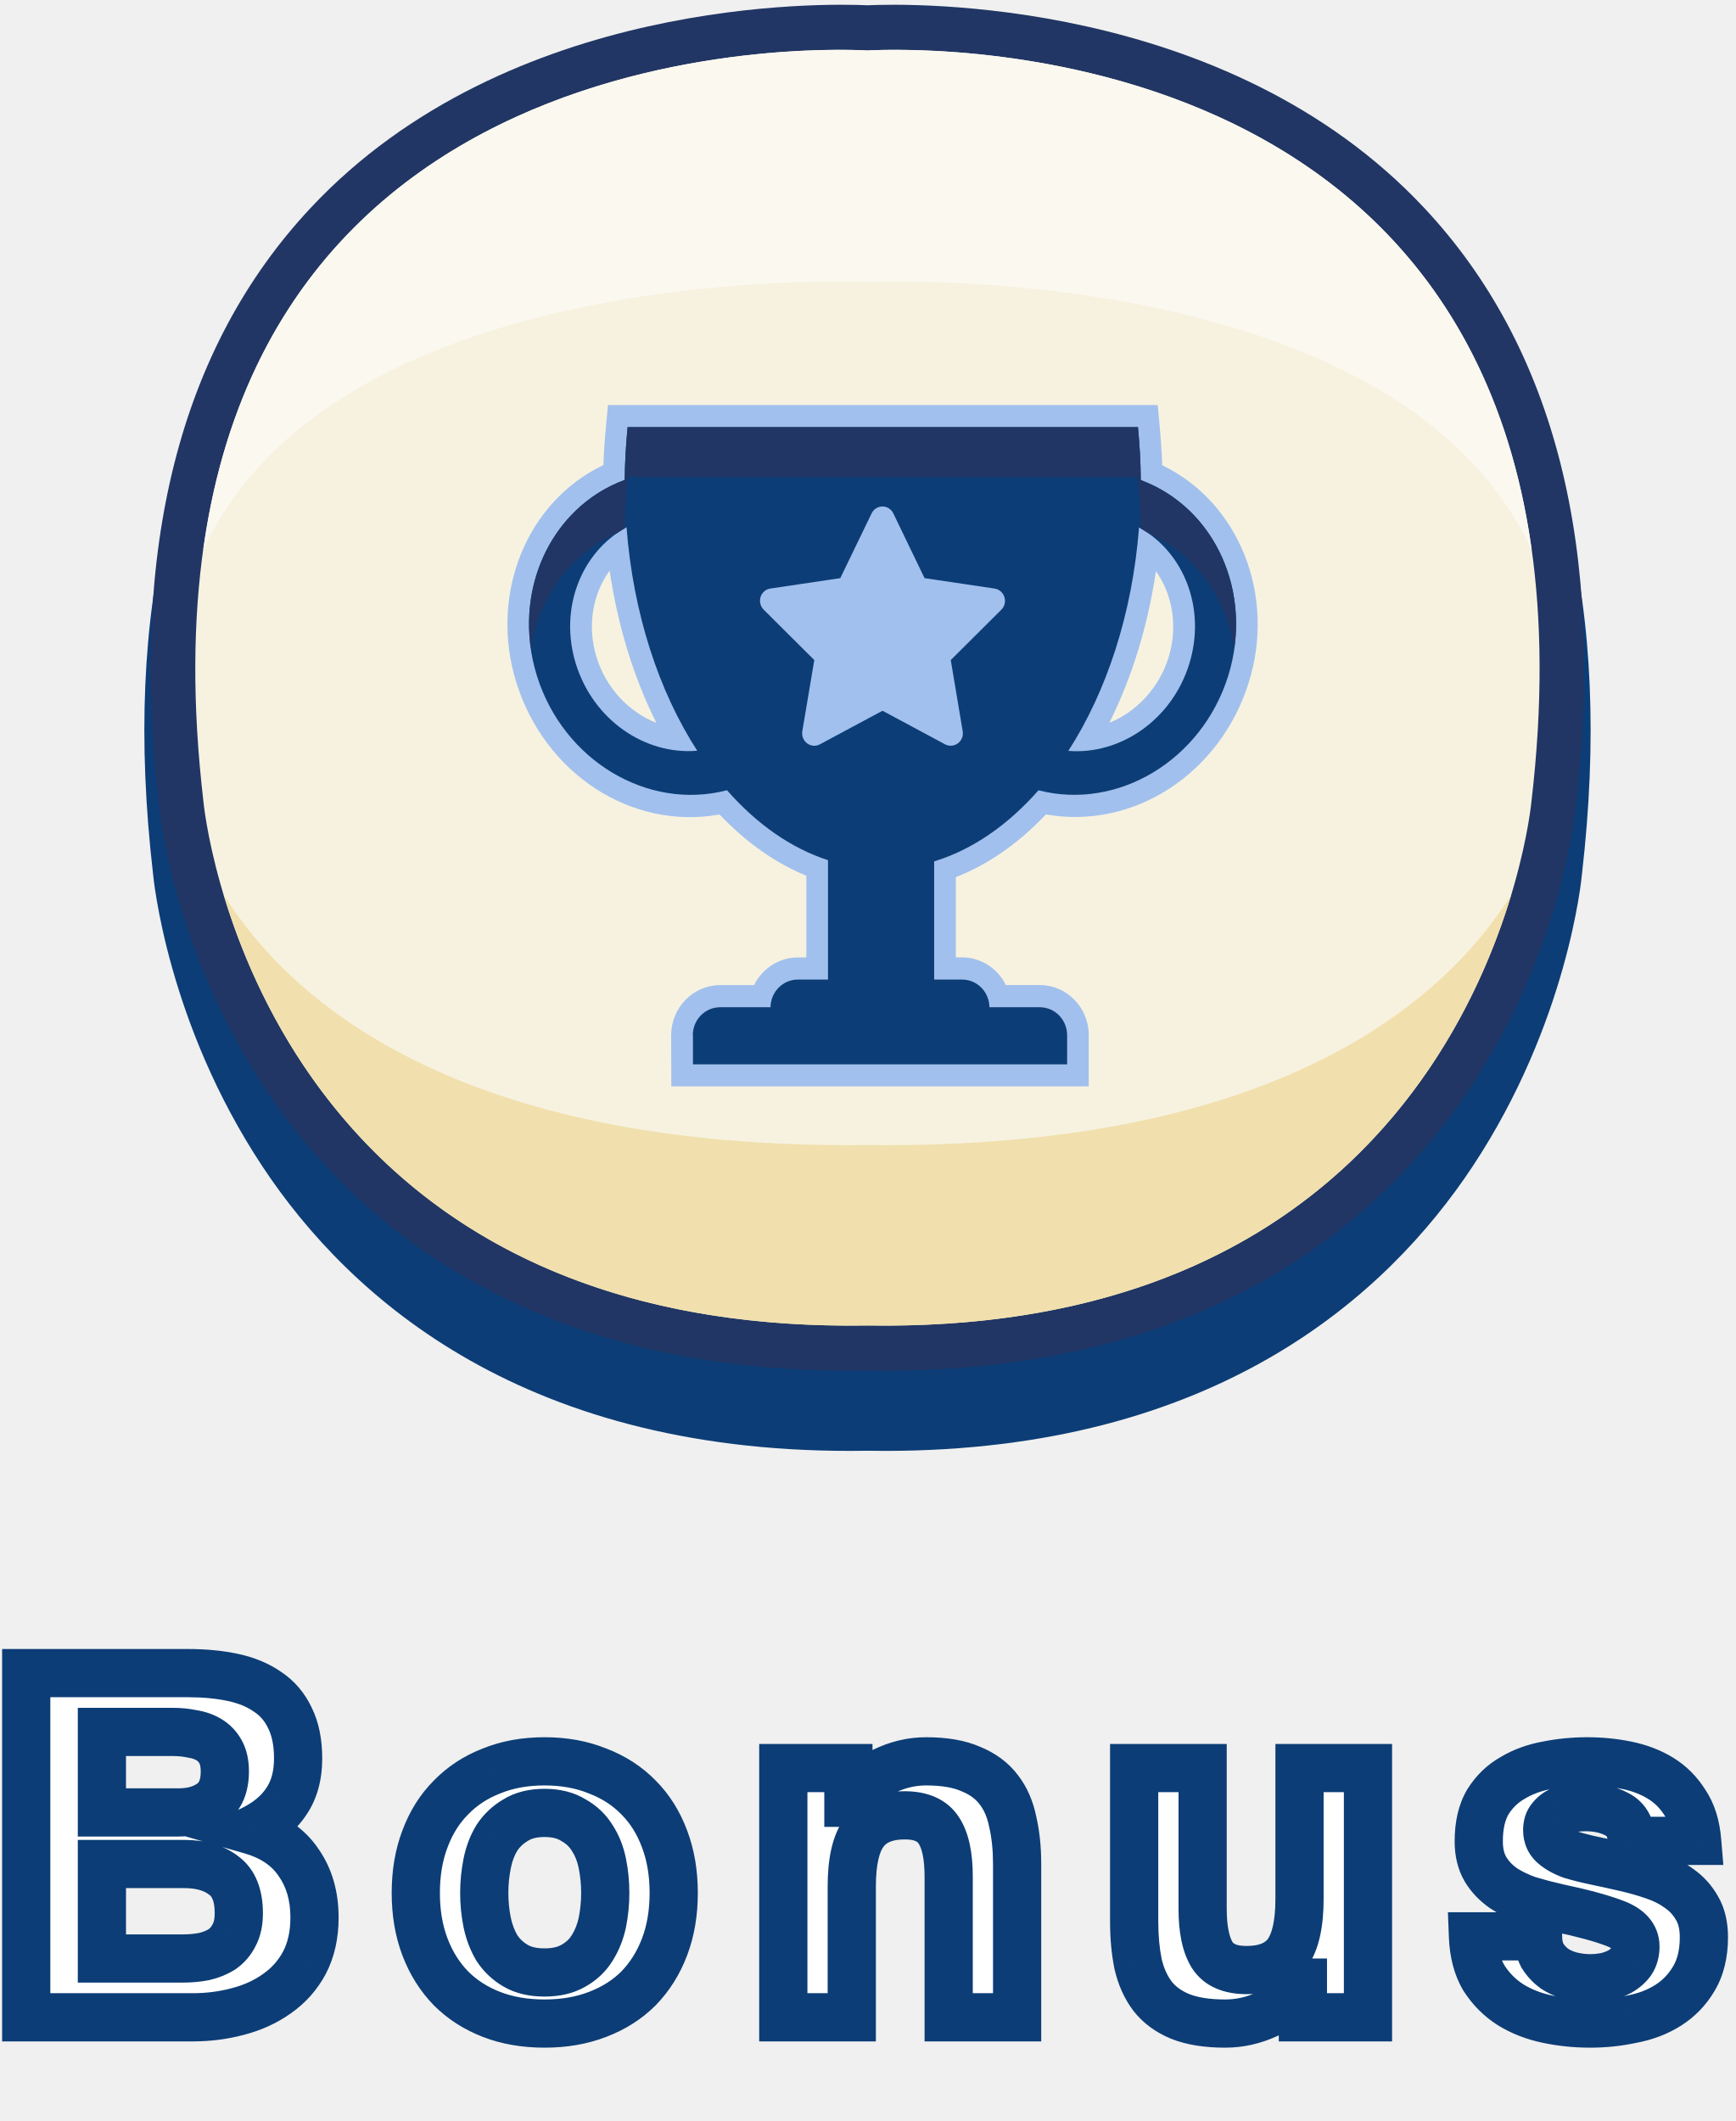
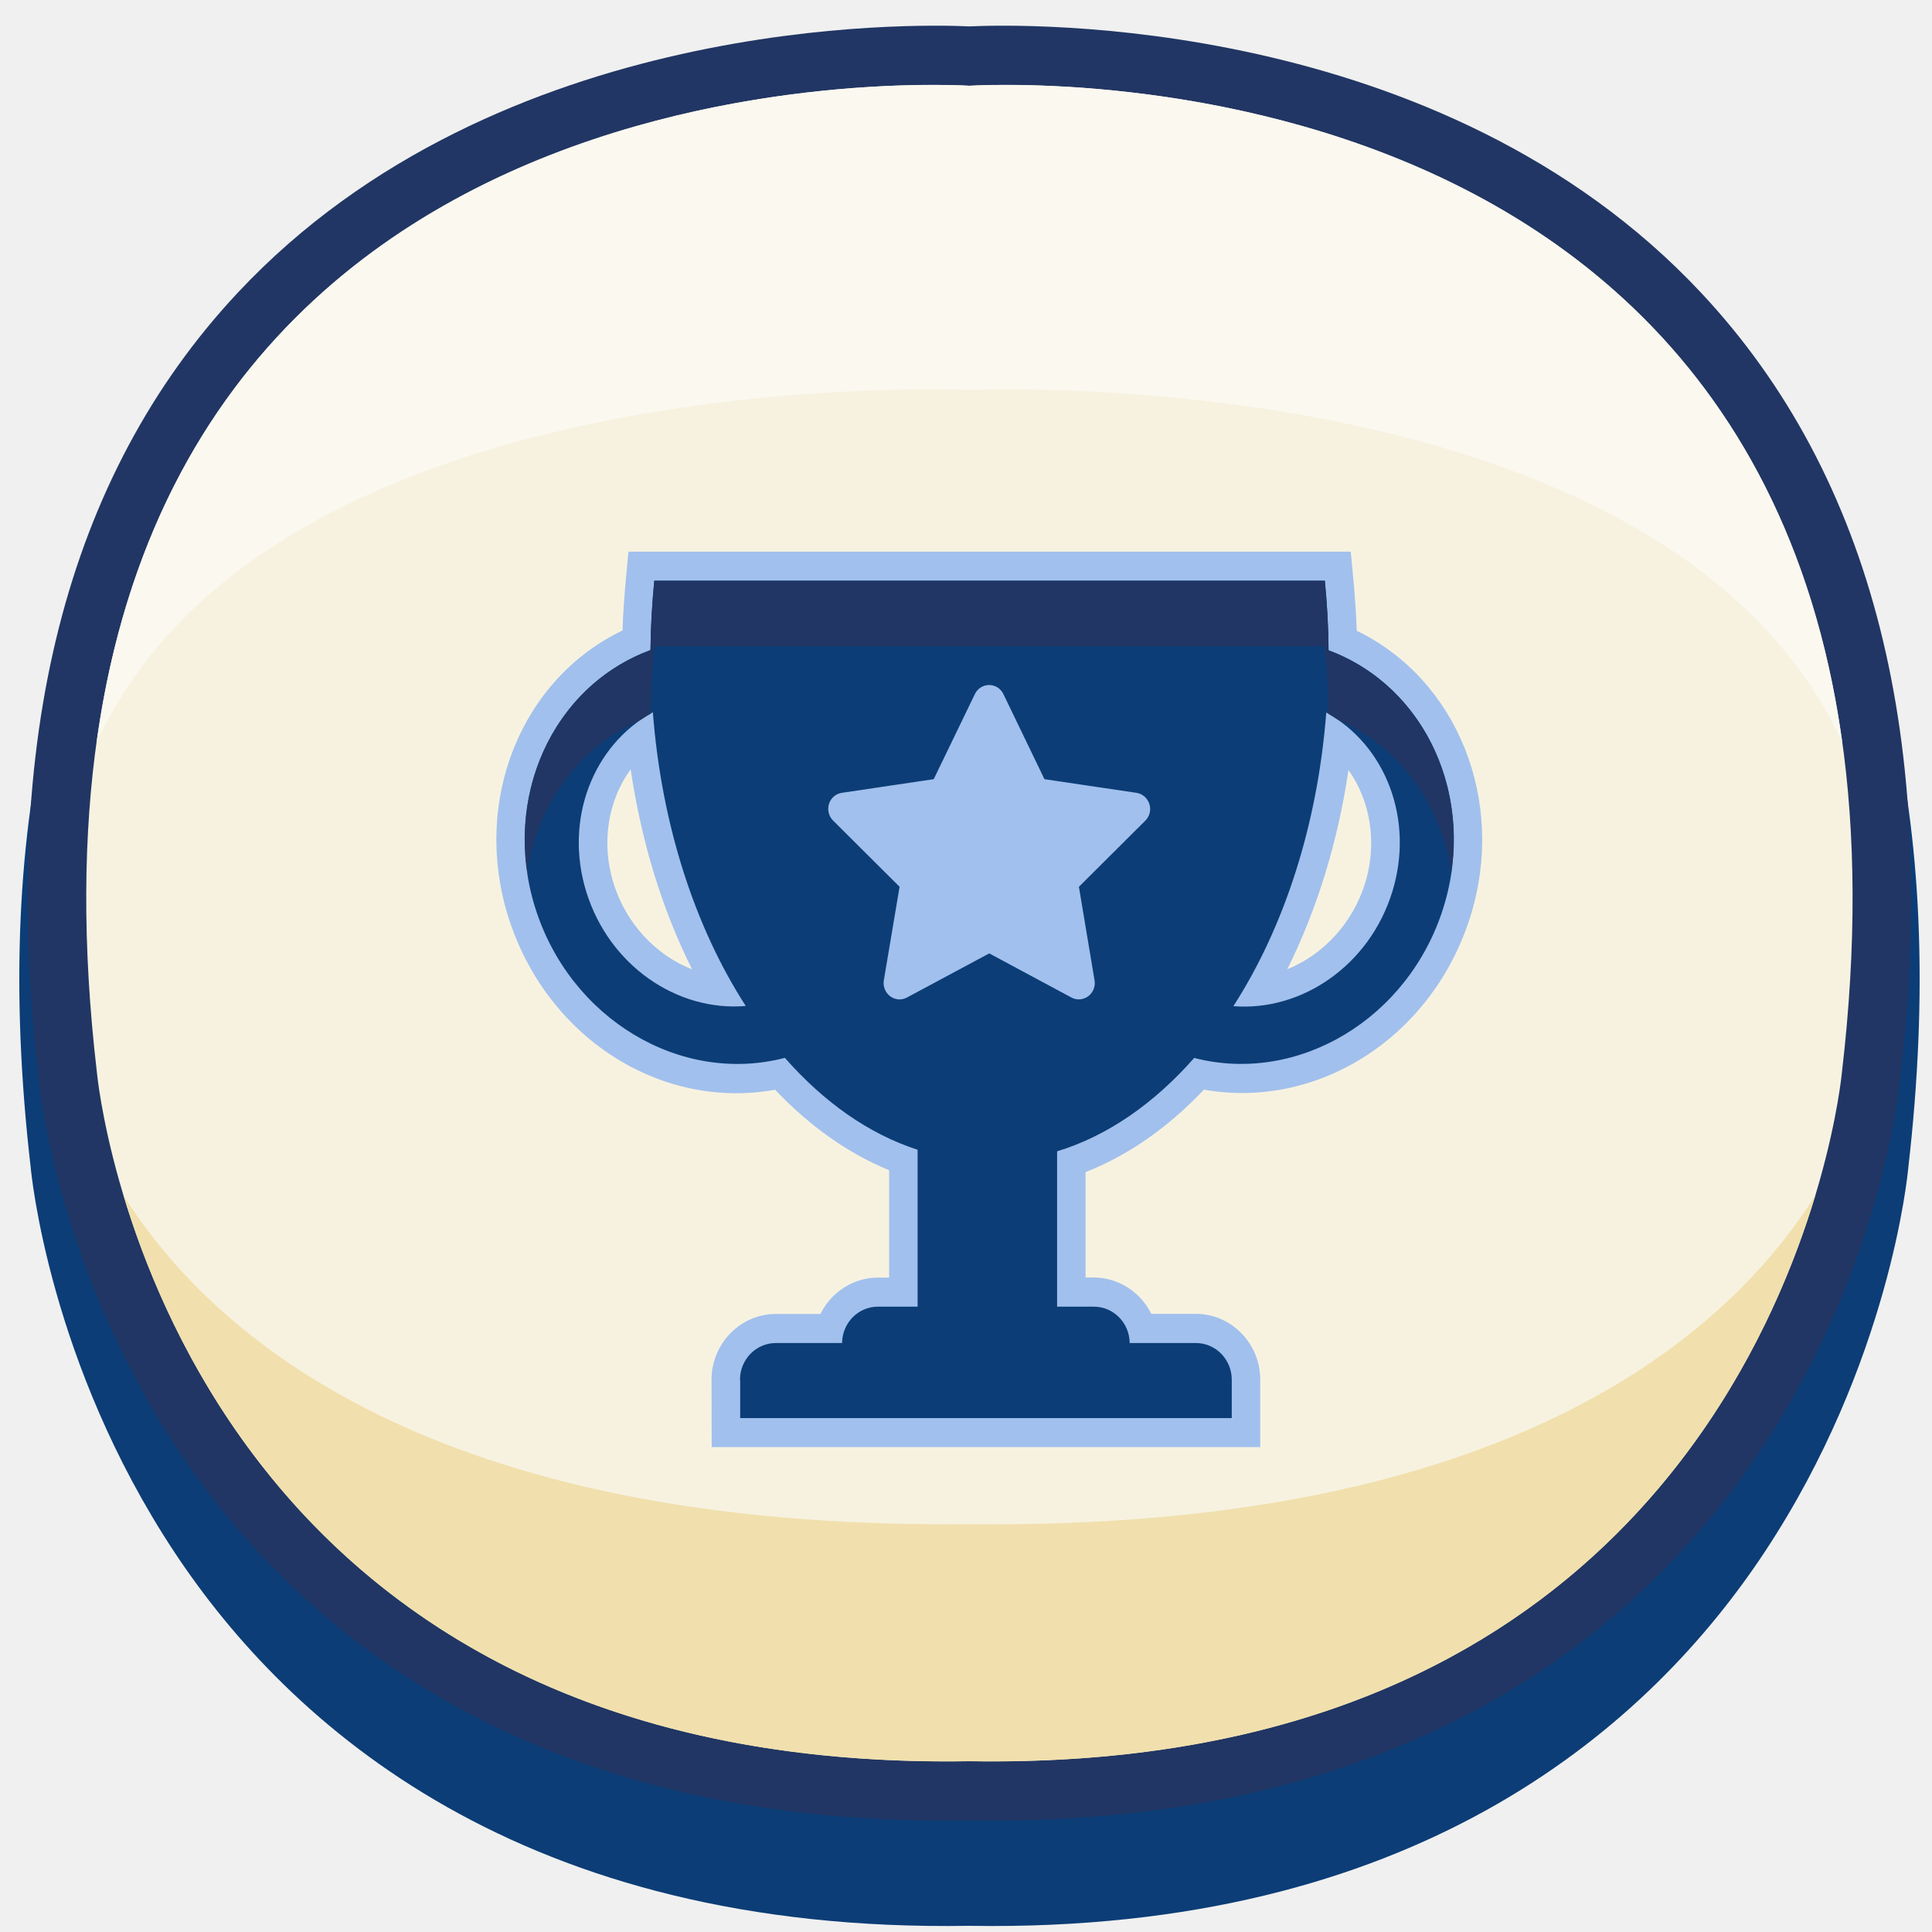
- <svg xmlns="http://www.w3.org/2000/svg" width="144" height="176" viewBox="0 0 144 176" fill="none">
-   <path d="M8.455 150.395V143.715H14.335C14.895 143.715 15.429 143.768 15.935 143.875C16.469 143.955 16.935 144.115 17.335 144.355C17.735 144.595 18.055 144.928 18.295 145.355C18.535 145.781 18.655 146.328 18.655 146.995C18.655 148.195 18.295 149.061 17.575 149.595C16.855 150.128 15.935 150.395 14.815 150.395H8.455ZM2.175 138.835V167.395H16.015C17.295 167.395 18.535 167.235 19.735 166.915C20.962 166.595 22.042 166.101 22.975 165.435C23.935 164.768 24.695 163.915 25.255 162.875C25.815 161.808 26.095 160.555 26.095 159.115C26.095 157.328 25.655 155.808 24.775 154.555C23.922 153.275 22.615 152.381 20.855 151.875C22.135 151.261 23.095 150.475 23.735 149.515C24.402 148.555 24.735 147.355 24.735 145.915C24.735 144.581 24.509 143.461 24.055 142.555C23.629 141.648 23.015 140.928 22.215 140.395C21.415 139.835 20.455 139.435 19.335 139.195C18.215 138.955 16.975 138.835 15.615 138.835H2.175ZM8.455 162.515V154.675H15.295C16.655 154.675 17.749 154.995 18.575 155.635C19.402 156.248 19.815 157.288 19.815 158.755C19.815 159.501 19.682 160.115 19.415 160.595C19.175 161.075 18.842 161.461 18.415 161.755C17.989 162.021 17.495 162.221 16.935 162.355C16.375 162.461 15.789 162.515 15.175 162.515H8.455ZM40.179 157.075C40.179 156.248 40.259 155.435 40.419 154.635C40.579 153.835 40.846 153.128 41.219 152.515C41.619 151.901 42.139 151.408 42.779 151.035C43.419 150.635 44.219 150.435 45.179 150.435C46.139 150.435 46.939 150.635 47.579 151.035C48.246 151.408 48.766 151.901 49.139 152.515C49.539 153.128 49.819 153.835 49.979 154.635C50.139 155.435 50.219 156.248 50.219 157.075C50.219 157.901 50.139 158.715 49.979 159.515C49.819 160.288 49.539 160.995 49.139 161.635C48.766 162.248 48.246 162.741 47.579 163.115C46.939 163.488 46.139 163.675 45.179 163.675C44.219 163.675 43.419 163.488 42.779 163.115C42.139 162.741 41.619 162.248 41.219 161.635C40.846 160.995 40.579 160.288 40.419 159.515C40.259 158.715 40.179 157.901 40.179 157.075ZM34.499 157.075C34.499 158.728 34.753 160.221 35.259 161.555C35.766 162.888 36.486 164.035 37.419 164.995C38.353 165.928 39.473 166.648 40.779 167.155C42.086 167.661 43.553 167.915 45.179 167.915C46.806 167.915 48.273 167.661 49.579 167.155C50.913 166.648 52.046 165.928 52.979 164.995C53.913 164.035 54.633 162.888 55.139 161.555C55.646 160.221 55.899 158.728 55.899 157.075C55.899 155.421 55.646 153.928 55.139 152.595C54.633 151.235 53.913 150.088 52.979 149.155C52.046 148.195 50.913 147.461 49.579 146.955C48.273 146.421 46.806 146.155 45.179 146.155C43.553 146.155 42.086 146.421 40.779 146.955C39.473 147.461 38.353 148.195 37.419 149.155C36.486 150.088 35.766 151.235 35.259 152.595C34.753 153.928 34.499 155.421 34.499 157.075ZM64.993 146.715V167.395H70.672V156.555C70.672 154.448 71.019 152.941 71.713 152.035C72.406 151.101 73.526 150.635 75.073 150.635C76.433 150.635 77.379 151.061 77.912 151.915C78.446 152.741 78.713 154.008 78.713 155.715V167.395H84.392V154.675C84.392 153.395 84.272 152.235 84.032 151.195C83.819 150.128 83.433 149.235 82.873 148.515C82.312 147.768 81.539 147.195 80.552 146.795C79.593 146.368 78.353 146.155 76.832 146.155C75.632 146.155 74.459 146.435 73.312 146.995C72.166 147.528 71.233 148.395 70.513 149.595H70.392V146.715H64.993ZM113.503 167.395V146.715H107.823V157.555C107.823 159.661 107.477 161.181 106.783 162.115C106.09 163.021 104.97 163.475 103.423 163.475C102.063 163.475 101.117 163.061 100.583 162.235C100.05 161.381 99.784 160.101 99.784 158.395V146.715H94.103V159.435C94.103 160.715 94.21 161.888 94.424 162.955C94.663 163.995 95.064 164.888 95.624 165.635C96.183 166.355 96.944 166.915 97.903 167.315C98.89 167.715 100.143 167.915 101.663 167.915C102.863 167.915 104.037 167.648 105.183 167.115C106.33 166.581 107.263 165.715 107.983 164.515H108.103V167.395H113.503ZM127.614 160.675H122.214C122.268 162.061 122.574 163.221 123.134 164.155C123.721 165.061 124.454 165.795 125.334 166.355C126.241 166.915 127.268 167.315 128.414 167.555C129.561 167.795 130.734 167.915 131.934 167.915C133.108 167.915 134.254 167.795 135.374 167.555C136.521 167.341 137.534 166.955 138.414 166.395C139.294 165.835 140.001 165.101 140.534 164.195C141.094 163.261 141.374 162.115 141.374 160.755C141.374 159.795 141.188 158.995 140.814 158.355C140.441 157.688 139.948 157.141 139.334 156.715C138.721 156.261 138.014 155.901 137.214 155.635C136.441 155.368 135.641 155.141 134.814 154.955C134.014 154.768 133.228 154.595 132.454 154.435C131.681 154.275 130.988 154.101 130.374 153.915C129.788 153.701 129.308 153.435 128.934 153.115C128.561 152.795 128.374 152.381 128.374 151.875C128.374 151.448 128.481 151.115 128.694 150.875C128.908 150.608 129.161 150.408 129.454 150.275C129.774 150.141 130.121 150.061 130.494 150.035C130.868 149.981 131.214 149.955 131.534 149.955C132.548 149.955 133.428 150.155 134.174 150.555C134.921 150.928 135.334 151.661 135.414 152.755H140.814C140.708 151.475 140.374 150.421 139.814 149.595C139.281 148.741 138.601 148.061 137.774 147.555C136.948 147.048 136.001 146.688 134.934 146.475C133.894 146.261 132.814 146.155 131.694 146.155C130.574 146.155 129.481 146.261 128.414 146.475C127.348 146.661 126.388 147.008 125.534 147.515C124.681 147.995 123.988 148.661 123.454 149.515C122.948 150.368 122.694 151.461 122.694 152.795C122.694 153.701 122.881 154.475 123.254 155.115C123.628 155.728 124.121 156.248 124.734 156.675C125.348 157.075 126.041 157.408 126.814 157.675C127.614 157.915 128.428 158.128 129.254 158.315C131.281 158.741 132.854 159.168 133.974 159.595C135.121 160.021 135.694 160.661 135.694 161.515C135.694 162.021 135.574 162.448 135.334 162.795C135.094 163.115 134.788 163.381 134.414 163.595C134.068 163.781 133.668 163.928 133.214 164.035C132.788 164.115 132.374 164.155 131.974 164.155C131.414 164.155 130.868 164.088 130.334 163.955C129.828 163.821 129.374 163.621 128.974 163.355C128.574 163.061 128.241 162.701 127.974 162.275C127.734 161.821 127.614 161.288 127.614 160.675Z" fill="white" />
-   <path d="M8.455 150.395H6.455V152.395H8.455V150.395ZM8.455 143.715V141.715H6.455V143.715H8.455ZM15.935 143.875L15.523 145.832L15.581 145.844L15.639 145.852L15.935 143.875ZM17.335 144.355L16.306 146.07H16.306L17.335 144.355ZM18.295 145.355L16.552 146.335V146.335L18.295 145.355ZM2.175 138.835V136.835H0.175V138.835H2.175ZM2.175 167.395H0.175V169.395H2.175V167.395ZM19.735 166.915L19.23 164.979L19.22 164.982L19.735 166.915ZM22.975 165.435L21.834 163.792L21.824 163.799L21.813 163.807L22.975 165.435ZM25.255 162.875L27.016 163.823L27.021 163.813L27.026 163.804L25.255 162.875ZM24.775 154.555L23.111 155.664L23.125 155.684L23.139 155.704L24.775 154.555ZM20.855 151.875L19.991 150.071L15.251 152.342L20.302 153.796L20.855 151.875ZM23.735 149.515L22.093 148.374L22.082 148.389L22.071 148.405L23.735 149.515ZM24.055 142.555L22.246 143.406L22.256 143.428L22.267 143.449L24.055 142.555ZM22.215 140.395L21.068 142.033L21.087 142.046L21.106 142.059L22.215 140.395ZM8.455 162.515H6.455V164.515H8.455V162.515ZM8.455 154.675V152.675H6.455V154.675H8.455ZM18.575 155.635L17.351 157.216L17.367 157.229L17.384 157.241L18.575 155.635ZM19.415 160.595L17.667 159.623L17.646 159.661L17.627 159.7L19.415 160.595ZM18.415 161.755L19.475 163.451L19.512 163.427L19.548 163.403L18.415 161.755ZM16.935 162.355L17.31 164.319L17.354 164.311L17.399 164.3L16.935 162.355ZM10.455 150.395V143.715H6.455V150.395H10.455ZM8.455 145.715H14.335V141.715H8.455V145.715ZM14.335 145.715C14.768 145.715 15.163 145.756 15.523 145.832L16.347 141.917C15.695 141.78 15.023 141.715 14.335 141.715V145.715ZM15.639 145.852C15.953 145.9 16.163 145.984 16.306 146.07L18.364 142.64C17.707 142.245 16.984 142.01 16.232 141.897L15.639 145.852ZM16.306 146.07C16.394 146.122 16.474 146.196 16.552 146.335L20.038 144.374C19.637 143.66 19.077 143.067 18.364 142.64L16.306 146.07ZM16.552 146.335C16.574 146.373 16.655 146.552 16.655 146.995H20.655C20.655 146.103 20.497 145.189 20.038 144.374L16.552 146.335ZM16.655 146.995C16.655 147.794 16.433 147.951 16.385 147.987L18.766 151.202C20.157 150.171 20.655 148.595 20.655 146.995H16.655ZM16.385 147.987C16.087 148.208 15.615 148.395 14.815 148.395V152.395C16.255 152.395 17.623 152.048 18.766 151.202L16.385 147.987ZM14.815 148.395H8.455V152.395H14.815V148.395ZM0.175 138.835V167.395H4.175V138.835H0.175ZM2.175 169.395H16.015V165.395H2.175V169.395ZM16.015 169.395C17.464 169.395 18.877 169.213 20.251 168.847L19.22 164.982C18.193 165.256 17.127 165.395 16.015 165.395V169.395ZM20.24 168.85C21.678 168.475 22.986 167.885 24.138 167.062L21.813 163.807C21.098 164.318 20.246 164.714 19.23 164.979L20.24 168.85ZM24.116 167.077C25.337 166.229 26.309 165.137 27.016 163.823L23.494 161.926C23.082 162.692 22.533 163.307 21.834 163.792L24.116 167.077ZM27.026 163.804C27.763 162.4 28.095 160.816 28.095 159.115H24.095C24.095 160.294 23.867 161.216 23.485 161.945L27.026 163.804ZM28.095 159.115C28.095 156.987 27.566 155.049 26.412 153.405L23.139 155.704C23.745 156.567 24.095 157.669 24.095 159.115H28.095ZM26.439 153.445C25.276 151.699 23.533 150.564 21.409 149.953L20.302 153.796C21.698 154.198 22.568 154.85 23.111 155.664L26.439 153.445ZM21.72 153.678C23.249 152.945 24.519 151.945 25.399 150.624L22.071 148.405C21.672 149.004 21.021 149.577 19.991 150.071L21.72 153.678ZM25.378 150.655C26.326 149.29 26.735 147.667 26.735 145.915H22.735C22.735 147.042 22.477 147.819 22.093 148.374L25.378 150.655ZM26.735 145.915C26.735 144.365 26.473 142.918 25.844 141.66L22.267 143.449C22.544 144.005 22.735 144.798 22.735 145.915H26.735ZM25.865 141.703C25.29 140.481 24.441 139.475 23.325 138.73L21.106 142.059C21.59 142.381 21.967 142.814 22.246 143.406L25.865 141.703ZM23.362 138.756C22.309 138.019 21.091 137.525 19.754 137.239L18.916 141.15C19.82 141.344 20.522 141.65 21.068 142.033L23.362 138.756ZM19.754 137.239C18.474 136.965 17.091 136.835 15.615 136.835V140.835C16.86 140.835 17.957 140.945 18.916 141.15L19.754 137.239ZM15.615 136.835H2.175V140.835H15.615V136.835ZM10.455 162.515V154.675H6.455V162.515H10.455ZM8.455 156.675H15.295V152.675H8.455V156.675ZM15.295 156.675C16.346 156.675 16.968 156.919 17.351 157.216L19.8 154.053C18.529 153.07 16.965 152.675 15.295 152.675V156.675ZM17.384 157.241C17.51 157.334 17.815 157.636 17.815 158.755H21.815C21.815 156.94 21.294 155.162 19.767 154.028L17.384 157.241ZM17.815 158.755C17.815 159.278 17.72 159.528 17.667 159.623L21.164 161.566C21.644 160.701 21.815 159.724 21.815 158.755H17.815ZM17.627 159.7C17.532 159.889 17.42 160.012 17.282 160.106L19.548 163.403C20.264 162.91 20.819 162.26 21.204 161.489L17.627 159.7ZM17.355 160.059C17.137 160.195 16.851 160.319 16.472 160.409L17.399 164.3C18.14 164.124 18.84 163.847 19.475 163.451L17.355 160.059ZM16.561 160.39C16.133 160.471 15.672 160.515 15.175 160.515V164.515C15.905 164.515 16.617 164.451 17.31 164.319L16.561 160.39ZM15.175 160.515H8.455V164.515H15.175V160.515ZM41.219 152.515L39.544 151.422L39.527 151.448L39.511 151.475L41.219 152.515ZM42.779 151.035L43.787 152.762L43.813 152.747L43.839 152.731L42.779 151.035ZM47.579 151.035L46.519 152.731L46.56 152.756L46.602 152.78L47.579 151.035ZM49.139 152.515L47.431 153.554L47.447 153.581L47.464 153.607L49.139 152.515ZM49.979 154.635L48.018 155.027V155.027L49.979 154.635ZM49.979 159.515L51.938 159.92L51.941 159.907L49.979 159.515ZM49.139 161.635L47.443 160.575L47.437 160.585L47.431 160.595L49.139 161.635ZM47.579 163.115L46.602 161.37L46.587 161.378L46.572 161.387L47.579 163.115ZM42.779 163.115L41.772 164.842V164.842L42.779 163.115ZM41.219 161.635L39.492 162.642L39.517 162.685L39.544 162.727L41.219 161.635ZM40.419 159.515L38.458 159.907L38.461 159.92L40.419 159.515ZM35.259 161.555L37.129 160.844V160.844L35.259 161.555ZM37.419 164.995L35.985 166.389L35.995 166.399L36.005 166.409L37.419 164.995ZM40.779 167.155L40.056 169.019L40.779 167.155ZM49.579 167.155L48.869 165.285L48.856 165.29L49.579 167.155ZM52.979 164.995L54.394 166.409L54.404 166.399L54.413 166.389L52.979 164.995ZM55.139 161.555L53.27 160.844L55.139 161.555ZM55.139 152.595L53.265 153.293L53.27 153.305L55.139 152.595ZM52.979 149.155L51.545 150.549L51.555 150.559L51.565 150.569L52.979 149.155ZM49.579 146.955L48.824 148.806L48.846 148.815L48.869 148.824L49.579 146.955ZM40.779 146.955L41.502 148.819L41.519 148.813L41.535 148.806L40.779 146.955ZM37.419 149.155L38.834 150.569L38.844 150.559L38.853 150.549L37.419 149.155ZM35.259 152.595L37.129 153.305L37.134 153.293L35.259 152.595ZM42.179 157.075C42.179 156.378 42.247 155.696 42.381 155.027L38.458 154.242C38.272 155.173 38.179 156.118 38.179 157.075H42.179ZM42.381 155.027C42.501 154.425 42.691 153.943 42.928 153.554L39.511 151.475C39.001 152.313 38.658 153.244 38.458 154.242L42.381 155.027ZM42.895 153.607C43.123 153.258 43.413 152.981 43.787 152.762L41.772 149.307C40.866 149.835 40.116 150.545 39.544 151.422L42.895 153.607ZM43.839 152.731C44.086 152.577 44.493 152.435 45.179 152.435V148.435C43.945 148.435 42.753 148.692 41.719 149.339L43.839 152.731ZM45.179 152.435C45.865 152.435 46.273 152.577 46.519 152.731L48.639 149.339C47.606 148.692 46.413 148.435 45.179 148.435V152.435ZM46.602 152.78C46.988 152.996 47.248 153.254 47.431 153.554L50.848 151.475C50.284 150.548 49.504 149.82 48.557 149.29L46.602 152.78ZM47.464 153.607C47.71 153.984 47.902 154.448 48.018 155.027L51.941 154.242C51.736 153.221 51.369 152.271 50.815 151.422L47.464 153.607ZM48.018 155.027C48.152 155.696 48.219 156.378 48.219 157.075H52.219C52.219 156.118 52.127 155.173 51.941 154.242L48.018 155.027ZM48.219 157.075C48.219 157.771 48.152 158.453 48.018 159.122L51.941 159.907C52.127 158.976 52.219 158.031 52.219 157.075H48.219ZM48.021 159.109C47.907 159.661 47.712 160.145 47.443 160.575L50.835 162.695C51.367 161.844 51.732 160.914 51.938 159.92L48.021 159.109ZM47.431 160.595C47.248 160.895 46.988 161.153 46.602 161.37L48.557 164.86C49.504 164.329 50.284 163.601 50.848 162.674L47.431 160.595ZM46.572 161.387C46.315 161.537 45.888 161.675 45.179 161.675V165.675C46.391 165.675 47.564 165.439 48.587 164.842L46.572 161.387ZM45.179 161.675C44.471 161.675 44.044 161.537 43.787 161.387L41.772 164.842C42.795 165.439 43.968 165.675 45.179 165.675V161.675ZM43.787 161.387C43.413 161.169 43.123 160.891 42.895 160.542L39.544 162.727C40.116 163.604 40.866 164.314 41.772 164.842L43.787 161.387ZM42.947 160.627C42.69 160.186 42.497 159.685 42.378 159.109L38.461 159.92C38.662 160.891 39.002 161.803 39.492 162.642L42.947 160.627ZM42.381 159.122C42.247 158.453 42.179 157.771 42.179 157.075H38.179C38.179 158.031 38.272 158.976 38.458 159.907L42.381 159.122ZM32.499 157.075C32.499 158.933 32.784 160.672 33.39 162.265L37.129 160.844C36.721 159.771 36.499 158.523 36.499 157.075H32.499ZM33.39 162.265C33.987 163.837 34.849 165.22 35.985 166.389L38.853 163.6C38.123 162.849 37.545 161.939 37.129 160.844L33.39 162.265ZM36.005 166.409C37.147 167.551 38.507 168.418 40.056 169.019L41.502 165.29C40.439 164.877 39.558 164.305 38.834 163.58L36.005 166.409ZM40.056 169.019C41.627 169.628 43.345 169.915 45.179 169.915V165.915C43.761 165.915 42.545 165.694 41.502 165.29L40.056 169.019ZM45.179 169.915C47.014 169.915 48.731 169.628 50.302 169.019L48.856 165.29C47.814 165.694 46.598 165.915 45.179 165.915V169.915ZM50.29 169.024C51.866 168.425 53.245 167.558 54.394 166.409L51.565 163.58C50.847 164.298 49.96 164.87 48.869 165.285L50.29 169.024ZM54.413 166.389C55.549 165.22 56.412 163.837 57.009 162.265L53.27 160.844C52.854 161.939 52.276 162.849 51.545 163.6L54.413 166.389ZM57.009 162.265C57.614 160.672 57.899 158.933 57.899 157.075H53.899C53.899 158.523 53.678 159.771 53.27 160.844L57.009 162.265ZM57.899 157.075C57.899 155.216 57.614 153.477 57.009 151.884L53.27 153.305C53.678 154.378 53.899 155.626 53.899 157.075H57.899ZM57.014 151.896C56.417 150.294 55.549 148.896 54.394 147.74L51.565 150.569C52.276 151.28 52.849 152.175 53.265 153.293L57.014 151.896ZM54.413 147.76C53.263 146.577 51.878 145.688 50.29 145.085L48.869 148.824C49.947 149.234 50.829 149.812 51.545 150.549L54.413 147.76ZM50.335 145.103C48.755 144.458 47.026 144.155 45.179 144.155V148.155C46.586 148.155 47.791 148.385 48.824 148.806L50.335 145.103ZM45.179 144.155C43.333 144.155 41.604 144.458 40.024 145.103L41.535 148.806C42.568 148.385 43.773 148.155 45.179 148.155V144.155ZM40.056 145.09C38.494 145.695 37.129 146.585 35.985 147.76L38.853 150.549C39.577 149.804 40.451 149.227 41.502 148.819L40.056 145.09ZM36.005 147.74C34.849 148.896 33.982 150.294 33.385 151.896L37.134 153.293C37.55 152.175 38.123 151.28 38.834 150.569L36.005 147.74ZM33.39 151.884C32.784 153.477 32.499 155.216 32.499 157.075H36.499C36.499 155.626 36.721 154.378 37.129 153.305L33.39 151.884ZM64.993 146.715V144.715H62.992V146.715H64.993ZM64.993 167.395H62.992V169.395H64.993V167.395ZM70.672 167.395V169.395H72.672V167.395H70.672ZM71.713 152.035L73.301 153.249L73.31 153.238L73.318 153.227L71.713 152.035ZM77.912 151.915L76.216 152.975L76.224 152.987L76.232 152.999L77.912 151.915ZM78.713 167.395H76.713V169.395H78.713V167.395ZM84.392 167.395V169.395H86.392V167.395H84.392ZM84.032 151.195L82.071 151.587L82.077 151.616L82.084 151.644L84.032 151.195ZM82.873 148.515L81.272 149.715L81.283 149.729L81.294 149.742L82.873 148.515ZM80.552 146.795L79.74 148.622L79.77 148.636L79.801 148.648L80.552 146.795ZM73.312 146.995L74.156 148.808L74.173 148.8L74.19 148.792L73.312 146.995ZM70.513 149.595V151.595H71.645L72.228 150.624L70.513 149.595ZM70.392 149.595H68.392V151.595H70.392V149.595ZM70.392 146.715H72.392V144.715H70.392V146.715ZM62.992 146.715V167.395H66.993V146.715H62.992ZM64.993 169.395H70.672V165.395H64.993V169.395ZM72.672 167.395V156.555H68.672V167.395H72.672ZM72.672 156.555C72.672 154.563 73.02 153.617 73.301 153.249L70.124 150.82C69.018 152.266 68.672 154.332 68.672 156.555H72.672ZM73.318 153.227C73.516 152.96 73.931 152.635 75.073 152.635V148.635C73.12 148.635 71.295 149.242 70.107 150.842L73.318 153.227ZM75.073 152.635C76.013 152.635 76.172 152.903 76.216 152.975L79.609 150.855C78.586 149.219 76.852 148.635 75.073 148.635V152.635ZM76.232 152.999C76.454 153.343 76.713 154.144 76.713 155.715H80.713C80.713 153.872 80.438 152.14 79.593 150.83L76.232 152.999ZM76.713 155.715V167.395H80.713V155.715H76.713ZM78.713 169.395H84.392V165.395H78.713V169.395ZM86.392 167.395V154.675H82.392V167.395H86.392ZM86.392 154.675C86.392 153.272 86.261 151.958 85.981 150.745L82.084 151.644C82.284 152.511 82.392 153.517 82.392 154.675H86.392ZM85.994 150.802C85.731 149.489 85.235 148.295 84.451 147.287L81.294 149.742C81.63 150.174 81.907 150.766 82.071 151.587L85.994 150.802ZM84.472 147.315C83.665 146.238 82.579 145.458 81.304 144.941L79.801 148.648C80.499 148.931 80.96 149.298 81.272 149.715L84.472 147.315ZM81.365 144.967C80.061 144.388 78.517 144.155 76.832 144.155V148.155C78.188 148.155 79.124 148.348 79.74 148.622L81.365 144.967ZM76.832 144.155C75.309 144.155 73.837 144.513 72.435 145.197L74.19 148.792C75.081 148.356 75.956 148.155 76.832 148.155V144.155ZM72.469 145.181C70.922 145.901 69.7 147.061 68.797 148.566L72.228 150.624C72.765 149.728 73.41 149.155 74.156 148.808L72.469 145.181ZM70.513 147.595H70.392V151.595H70.513V147.595ZM72.392 149.595V146.715H68.392V149.595H72.392ZM70.392 144.715H64.993V148.715H70.392V144.715ZM113.503 167.395V169.395H115.503V167.395H113.503ZM113.503 146.715H115.503V144.715H113.503V146.715ZM107.823 146.715V144.715H105.823V146.715H107.823ZM106.783 162.115L108.372 163.329L108.381 163.318L108.389 163.307L106.783 162.115ZM100.583 162.235L98.888 163.295L98.895 163.307L98.903 163.319L100.583 162.235ZM99.784 146.715H101.783V144.715H99.784V146.715ZM94.103 146.715V144.715H92.103V146.715H94.103ZM94.424 162.955L92.462 163.347L92.468 163.376L92.475 163.404L94.424 162.955ZM95.624 165.635L94.023 166.835L94.034 166.849L94.045 166.862L95.624 165.635ZM97.903 167.315L97.134 169.161L97.143 169.164L97.152 169.168L97.903 167.315ZM105.183 167.115L106.027 168.928L105.183 167.115ZM107.983 164.515V162.515H106.851L106.268 163.486L107.983 164.515ZM108.103 164.515H110.103V162.515H108.103V164.515ZM108.103 167.395H106.103V169.395H108.103V167.395ZM115.503 167.395V146.715H111.503V167.395H115.503ZM113.503 144.715H107.823V148.715H113.503V144.715ZM105.823 146.715V157.555H109.823V146.715H105.823ZM105.823 157.555C105.823 159.537 105.479 160.517 105.178 160.922L108.389 163.307C109.475 161.845 109.823 159.785 109.823 157.555H105.823ZM105.195 160.9C105.004 161.149 104.585 161.475 103.423 161.475V165.475C105.355 165.475 107.176 164.893 108.372 163.329L105.195 160.9ZM103.423 161.475C102.457 161.475 102.297 161.202 102.264 161.15L98.903 163.319C99.936 164.921 101.67 165.475 103.423 165.475V161.475ZM102.279 161.175C102.039 160.79 101.783 159.958 101.783 158.395H97.784C97.784 160.245 98.061 161.972 98.888 163.295L102.279 161.175ZM101.783 158.395V146.715H97.784V158.395H101.783ZM99.784 144.715H94.103V148.715H99.784V144.715ZM92.103 146.715V159.435H96.103V146.715H92.103ZM92.103 159.435C92.103 160.824 92.219 162.131 92.462 163.347L96.385 162.562C96.201 161.645 96.103 160.605 96.103 159.435H92.103ZM92.475 163.404C92.768 164.677 93.274 165.835 94.023 166.835L97.223 164.435C96.853 163.941 96.558 163.312 96.372 162.505L92.475 163.404ZM94.045 166.862C94.845 167.891 95.901 168.647 97.134 169.161L98.673 165.468C97.986 165.182 97.522 164.818 97.202 164.407L94.045 166.862ZM97.152 169.168C98.456 169.697 99.987 169.915 101.663 169.915V165.915C100.3 165.915 99.324 165.732 98.655 165.461L97.152 169.168ZM101.663 169.915C103.17 169.915 104.631 169.577 106.027 168.928L104.34 165.301C103.443 165.718 102.556 165.915 101.663 165.915V169.915ZM106.027 168.928C107.574 168.208 108.796 167.048 109.698 165.544L106.268 163.486C105.731 164.381 105.086 164.954 104.34 165.301L106.027 168.928ZM107.983 166.515H108.103V162.515H107.983V166.515ZM106.103 164.515V167.395H110.103V164.515H106.103ZM108.103 169.395H113.503V165.395H108.103V169.395ZM127.614 160.675H129.614V158.675H127.614V160.675ZM122.214 160.675V158.675H120.136L120.216 160.751L122.214 160.675ZM123.134 164.155L121.419 165.184L121.437 165.213L121.455 165.241L123.134 164.155ZM125.334 166.355L124.261 168.042L124.272 168.049L124.283 168.056L125.334 166.355ZM128.414 167.555L128.824 165.597L128.414 167.555ZM135.374 167.555L135.009 165.588L134.982 165.593L134.955 165.599L135.374 167.555ZM138.414 166.395L139.488 168.082L138.414 166.395ZM140.534 164.195L138.819 163.166L138.815 163.173L138.811 163.18L140.534 164.195ZM140.814 158.355L139.069 159.332L139.078 159.347L139.087 159.362L140.814 158.355ZM139.334 156.715L138.146 158.323L138.169 158.34L138.192 158.356L139.334 156.715ZM137.214 155.635L136.562 157.525L136.572 157.529L136.582 157.532L137.214 155.635ZM134.814 154.955L134.36 156.902L134.367 156.904L134.374 156.905L134.814 154.955ZM132.454 154.435L132.049 156.393V156.393L132.454 154.435ZM130.374 153.915L129.691 155.794L129.741 155.812L129.792 155.828L130.374 153.915ZM128.694 150.875L130.189 152.203L130.224 152.164L130.256 152.124L128.694 150.875ZM129.454 150.275L128.685 148.428L128.656 148.441L128.627 148.454L129.454 150.275ZM130.494 150.035L130.637 152.029L130.707 152.024L130.777 152.014L130.494 150.035ZM134.174 150.555L133.23 152.317L133.255 152.331L133.28 152.343L134.174 150.555ZM135.414 152.755L133.42 152.9L133.555 154.755H135.414V152.755ZM140.814 152.755V154.755H142.988L142.807 152.588L140.814 152.755ZM139.814 149.595L138.118 150.655L138.138 150.686L138.159 150.716L139.814 149.595ZM137.774 147.555L136.729 149.26V149.26L137.774 147.555ZM134.934 146.475L134.533 148.434L134.542 148.436L134.934 146.475ZM128.414 146.475L128.759 148.445L128.783 148.44L128.807 148.436L128.414 146.475ZM125.534 147.515L126.515 149.258L126.535 149.246L126.555 149.234L125.534 147.515ZM123.454 149.515L121.758 148.455L121.746 148.474L121.735 148.493L123.454 149.515ZM123.254 155.115L121.527 156.122L121.536 156.138L121.546 156.154L123.254 155.115ZM124.734 156.675L123.592 158.316L123.617 158.333L123.642 158.35L124.734 156.675ZM126.814 157.675L126.162 159.565L126.201 159.579L126.24 159.59L126.814 157.675ZM129.254 158.315L128.814 160.265L128.828 160.269L128.842 160.272L129.254 158.315ZM133.974 159.595L133.262 161.464L133.27 161.466L133.277 161.469L133.974 159.595ZM135.334 162.795L136.934 163.995L136.957 163.964L136.979 163.933L135.334 162.795ZM134.414 163.595L135.363 165.355L135.385 165.344L135.407 165.331L134.414 163.595ZM133.214 164.035L133.583 166L133.628 165.992L133.672 165.981L133.214 164.035ZM130.334 163.955L129.825 165.889L129.837 165.892L129.849 165.895L130.334 163.955ZM128.974 163.355L127.792 164.967L127.828 164.994L127.865 165.019L128.974 163.355ZM127.974 162.275L126.207 163.21L126.24 163.274L126.278 163.335L127.974 162.275ZM127.614 158.675H122.214V162.675H127.614V158.675ZM120.216 160.751C120.279 162.384 120.645 163.893 121.419 165.184L124.849 163.126C124.504 162.549 124.257 161.739 124.213 160.598L120.216 160.751ZM121.455 165.241C122.192 166.38 123.129 167.322 124.261 168.042L126.408 164.667C125.779 164.267 125.25 163.742 124.814 163.068L121.455 165.241ZM124.283 168.056C125.406 168.75 126.654 169.229 128.005 169.512L128.824 165.597C127.882 165.4 127.076 165.08 126.385 164.653L124.283 168.056ZM128.005 169.512C129.289 169.781 130.6 169.915 131.934 169.915V165.915C130.869 165.915 129.833 165.808 128.824 165.597L128.005 169.512ZM131.934 169.915C133.245 169.915 134.532 169.78 135.793 169.51L134.955 165.599C133.976 165.809 132.97 165.915 131.934 165.915V169.915ZM135.74 169.521C137.109 169.266 138.368 168.795 139.488 168.082L137.341 164.707C136.701 165.114 135.933 165.416 135.009 165.588L135.74 169.521ZM139.488 168.082C140.637 167.351 141.566 166.386 142.258 165.209L138.811 163.18C138.436 163.817 137.951 164.319 137.341 164.707L139.488 168.082ZM142.249 165.224C143.037 163.911 143.374 162.387 143.374 160.755H139.374C139.374 161.842 139.152 162.612 138.819 163.166L142.249 165.224ZM143.374 160.755C143.374 159.543 143.139 158.37 142.542 157.347L139.087 159.362C139.236 159.619 139.374 160.046 139.374 160.755H143.374ZM142.559 157.377C142.042 156.453 141.344 155.676 140.477 155.073L138.192 158.356C138.551 158.606 138.841 158.923 139.069 159.332L142.559 157.377ZM140.523 155.106C139.724 154.515 138.825 154.063 137.847 153.737L136.582 157.532C137.203 157.739 137.718 158.007 138.146 158.323L140.523 155.106ZM137.866 153.744C137.021 153.452 136.151 153.206 135.255 153.004L134.374 156.905C135.132 157.077 135.861 157.283 136.562 157.525L137.866 153.744ZM135.269 153.007C134.453 152.817 133.65 152.64 132.86 152.476L132.049 156.393C132.805 156.55 133.576 156.719 134.36 156.902L135.269 153.007ZM132.86 152.476C132.133 152.326 131.5 152.167 130.957 152.001L129.792 155.828C130.475 156.036 131.229 156.223 132.049 156.393L132.86 152.476ZM131.058 152.035C130.639 151.883 130.385 151.724 130.236 151.596L127.633 154.633C128.231 155.145 128.936 155.52 129.691 155.794L131.058 152.035ZM130.236 151.596C130.253 151.61 130.3 151.659 130.337 151.741C130.374 151.822 130.374 151.877 130.374 151.875H126.374C126.374 152.945 126.801 153.92 127.633 154.633L130.236 151.596ZM130.374 151.875C130.374 151.824 130.381 151.846 130.359 151.914C130.335 151.989 130.284 152.097 130.189 152.203L127.2 149.546C126.566 150.258 126.374 151.122 126.374 151.875H130.374ZM130.256 152.124C130.273 152.102 130.283 152.095 130.284 152.094C130.284 152.094 130.284 152.094 130.283 152.095C130.282 152.095 130.282 152.095 130.282 152.095L128.627 148.454C128.03 148.725 127.53 149.128 127.133 149.625L130.256 152.124ZM130.224 152.121C130.329 152.077 130.462 152.042 130.637 152.029L130.352 148.04C129.78 148.08 129.22 148.206 128.685 148.428L130.224 152.121ZM130.777 152.014C131.073 151.972 131.324 151.955 131.534 151.955V147.955C131.105 147.955 130.663 147.99 130.212 148.055L130.777 152.014ZM131.534 151.955C132.283 151.955 132.826 152.101 133.23 152.317L135.119 148.792C134.03 148.208 132.813 147.955 131.534 147.955V151.955ZM133.28 152.343C133.296 152.351 133.296 152.354 133.291 152.349C133.286 152.344 133.291 152.347 133.302 152.367C133.327 152.411 133.395 152.562 133.42 152.9L137.409 152.609C137.296 151.063 136.643 149.553 135.069 148.766L133.28 152.343ZM135.414 154.755H140.814V150.755H135.414V154.755ZM142.807 152.588C142.68 151.062 142.27 149.654 141.47 148.473L138.159 150.716C138.478 151.188 138.735 151.887 138.821 152.921L142.807 152.588ZM141.51 148.535C140.819 147.429 139.92 146.524 138.82 145.849L136.729 149.26C137.282 149.598 137.743 150.053 138.118 150.655L141.51 148.535ZM138.82 145.849C137.769 145.205 136.596 144.767 135.327 144.513L134.542 148.436C135.406 148.608 136.126 148.89 136.729 149.26L138.82 145.849ZM135.336 144.515C134.157 144.273 132.942 144.155 131.694 144.155V148.155C132.687 148.155 133.632 148.249 134.533 148.434L135.336 144.515ZM131.694 144.155C130.447 144.155 129.222 144.273 128.022 144.513L128.807 148.436C129.74 148.249 130.702 148.155 131.694 148.155V144.155ZM128.07 144.504C126.786 144.729 125.593 145.154 124.513 145.795L126.555 149.234C127.182 148.862 127.909 148.593 128.759 148.445L128.07 144.504ZM124.554 145.771C123.4 146.42 122.464 147.325 121.758 148.455L125.15 150.575C125.511 149.997 125.962 149.569 126.515 149.258L124.554 145.771ZM121.735 148.493C120.992 149.744 120.694 151.221 120.694 152.795H124.694C124.694 151.701 124.904 150.991 125.174 150.536L121.735 148.493ZM120.694 152.795C120.694 153.976 120.939 155.115 121.527 156.122L124.982 154.107C124.823 153.834 124.694 153.426 124.694 152.795H120.694ZM121.546 156.154C122.07 157.015 122.76 157.737 123.592 158.316L125.877 155.033C125.482 154.758 125.185 154.44 124.963 154.075L121.546 156.154ZM123.642 158.35C124.408 158.849 125.252 159.251 126.162 159.565L127.466 155.784C126.83 155.564 126.288 155.3 125.827 154.999L123.642 158.35ZM126.24 159.59C127.085 159.844 127.943 160.069 128.814 160.265L129.695 156.364C128.913 156.187 128.144 155.985 127.389 155.759L126.24 159.59ZM128.842 160.272C130.829 160.69 132.285 161.091 133.262 161.464L134.686 157.726C133.424 157.244 131.733 156.793 129.666 156.357L128.842 160.272ZM133.277 161.469C133.464 161.539 133.591 161.604 133.673 161.654C133.754 161.704 133.779 161.733 133.775 161.729C133.768 161.721 133.742 161.688 133.72 161.631C133.698 161.574 133.694 161.53 133.694 161.515H137.694C137.694 160.592 137.367 159.744 136.754 159.06C136.179 158.418 135.428 158.002 134.672 157.72L133.277 161.469ZM133.694 161.515C133.694 161.61 133.683 161.659 133.679 161.673C133.676 161.684 133.678 161.674 133.69 161.656L136.979 163.933C137.494 163.189 137.694 162.344 137.694 161.515H133.694ZM133.734 161.595C133.67 161.68 133.576 161.77 133.422 161.858L135.407 165.331C135.999 164.993 136.519 164.549 136.934 163.995L133.734 161.595ZM133.466 161.834C133.299 161.924 133.069 162.014 132.756 162.088L133.672 165.981C134.266 165.842 134.836 165.639 135.363 165.355L133.466 161.834ZM132.846 162.069C132.53 162.128 132.241 162.155 131.974 162.155V166.155C132.508 166.155 133.045 166.101 133.583 166L132.846 162.069ZM131.974 162.155C131.575 162.155 131.191 162.107 130.819 162.014L129.849 165.895C130.544 166.069 131.254 166.155 131.974 166.155V162.155ZM130.843 162.02C130.531 161.938 130.284 161.824 130.084 161.69L127.865 165.019C128.465 165.418 129.124 165.704 129.825 165.889L130.843 162.02ZM130.157 161.742C129.965 161.601 129.805 161.429 129.67 161.215L126.278 163.335C126.678 163.973 127.184 164.522 127.792 164.967L130.157 161.742ZM129.742 161.339C129.682 161.225 129.614 161.025 129.614 160.675H125.614C125.614 161.551 125.787 162.417 126.207 163.21L129.742 161.339Z" fill="#0C3D76" />
+ <svg xmlns="http://www.w3.org/2000/svg" width="61" height="61" viewBox="0 0 61 61" fill="none">
  <g clip-path="url(#clip0)">
-     <path d="M118.691 21.423C102.057 3.316 75.508 4.008 71.979 4.192C68.45 4.014 41.894 3.316 25.267 21.423C14.386 33.272 10.155 50.454 12.69 72.436C12.738 72.939 13.876 84.842 21.762 96.771C29.054 107.799 43.703 120.848 71.943 120.382C72.44 120.388 72.931 120.395 73.417 120.395C100.775 120.395 115.03 107.609 122.196 96.771C130.081 84.842 131.225 72.939 131.261 72.498C133.802 50.454 129.572 33.272 118.691 21.423Z" fill="#0C3D76" />
-     <path d="M118.181 17.265C101.704 -0.346 75.316 0.285 71.972 0.438C68.623 0.285 42.241 -0.352 25.764 17.265C14.919 28.857 10.695 45.549 13.193 66.846C13.235 67.336 14.386 79.025 22.223 90.66C29.353 101.247 43.494 113.738 70.475 113.738C70.948 113.738 71.433 113.732 71.913 113.726C72.398 113.732 72.883 113.738 73.357 113.738C100.487 113.738 114.628 101.186 121.722 90.66C129.578 78.995 130.698 67.385 130.74 66.944C133.25 45.567 129.026 28.851 118.181 17.265Z" fill="#213664" />
-     <path d="M71.973 4.185C68.006 3.971 9.299 1.883 16.878 66.503C16.878 66.503 20.917 110.817 71.973 109.984C123.029 110.811 127.067 66.503 127.067 66.503C134.653 1.883 75.939 3.971 71.973 4.185Z" fill="#F7F2E0" />
-     <path d="M71.973 23.388C75.316 23.272 116.276 22.31 127.085 45.634C121.075 2.379 75.454 4.002 71.973 4.191C68.492 4.002 22.87 2.379 16.86 45.634C27.669 22.31 68.629 23.266 71.973 23.388Z" fill="#FBF8F0" />
-     <path d="M71.973 95.019C37.946 95.38 24.099 83.066 18.556 74.255C22.373 86.918 34.524 110.597 71.973 109.991C109.421 110.597 121.573 86.918 125.39 74.255C119.847 83.066 106.006 95.38 71.973 95.019Z" fill="#F1E0AD" />
-     <path d="M96.431 38.605C96.395 37.57 96.323 36.474 96.209 35.268L96.053 33.608H50.444L50.288 35.268C50.174 36.444 50.102 37.533 50.066 38.587C43.679 41.642 40.576 49.315 42.834 56.614C45.201 64.231 52.415 68.897 59.701 67.587C61.906 69.901 64.321 71.61 66.903 72.669V79.448H66.196C64.662 79.448 63.248 80.354 62.565 81.744H59.755C57.514 81.744 55.687 83.612 55.687 85.902L55.699 90.151H90.337V85.896C90.337 83.606 88.51 81.738 86.269 81.738H83.459C82.776 80.348 81.362 79.442 79.828 79.442H79.306V72.785C81.985 71.739 84.501 69.987 86.784 67.581C94.058 68.867 101.26 64.201 103.621 56.602C105.874 49.339 102.782 41.673 96.431 38.605ZM49.497 54.544C48.712 52.015 49.144 49.321 50.582 47.355C51.265 51.954 52.565 56.191 54.459 59.982C52.158 59.088 50.282 57.067 49.497 54.544ZM96.958 54.55C96.185 57.049 94.322 59.063 92.045 59.975C93.926 56.197 95.227 51.978 95.91 47.398C97.312 49.358 97.737 52.04 96.958 54.55Z" fill="#A1C0ED" />
-     <path d="M94.651 39.836C94.645 38.348 94.556 36.884 94.418 35.445H52.074C51.936 36.878 51.846 38.336 51.834 39.824C45.663 42.095 42.409 49.162 44.542 56.056C46.729 63.105 53.74 67.293 60.319 65.572C62.763 68.352 65.597 70.373 68.701 71.377V81.285H66.197C64.95 81.285 63.944 82.313 63.932 83.581H59.755C58.497 83.581 57.484 84.616 57.484 85.902H57.496V88.32H88.54V85.902C88.54 84.616 87.527 83.581 86.269 83.581H82.093C82.081 82.307 81.074 81.285 79.828 81.285H77.509V71.475C80.715 70.501 83.651 68.432 86.167 65.578C92.734 67.275 99.727 63.098 101.914 56.056C104.041 49.174 100.805 42.126 94.651 39.836ZM47.784 55.101C46.358 50.509 48.221 45.806 51.984 43.749C52.535 50.925 54.668 57.367 57.85 62.296C53.506 62.664 49.228 59.737 47.784 55.101ZM83.087 50.588L78.887 54.771L79.876 60.68C79.942 61.065 79.786 61.451 79.474 61.684C79.301 61.812 79.091 61.88 78.881 61.88C78.725 61.88 78.558 61.843 78.414 61.764L73.225 58.977L68.03 61.764C67.689 61.947 67.281 61.916 66.969 61.684C66.658 61.451 66.508 61.065 66.568 60.68L67.563 54.771L63.362 50.588C63.087 50.313 62.991 49.909 63.105 49.535C63.225 49.162 63.536 48.892 63.92 48.837L69.72 47.974L72.32 42.597C72.488 42.248 72.835 42.028 73.219 42.028C73.602 42.028 73.95 42.248 74.118 42.597L76.712 47.974L82.518 48.837C82.896 48.892 83.213 49.162 83.333 49.535C83.459 49.909 83.357 50.319 83.087 50.588ZM98.672 55.101C97.24 59.724 92.968 62.651 88.642 62.308C91.817 57.379 93.951 50.937 94.508 43.767C98.253 45.831 100.092 50.521 98.672 55.101Z" fill="#0C3D76" />
-     <path d="M51.241 44.214C51.432 44.079 51.636 43.957 51.84 43.84C51.852 42.395 51.942 40.975 52.074 39.579H94.418C94.549 40.981 94.639 42.401 94.651 43.853C94.855 43.969 95.053 44.092 95.238 44.22C99.133 45.916 101.757 49.566 102.404 53.815C103.291 47.698 100.14 41.875 94.651 39.836C94.645 38.348 94.555 36.884 94.418 35.445H52.074C51.936 36.878 51.846 38.336 51.834 39.824C46.333 41.85 43.164 47.686 44.051 53.815C44.704 49.56 47.334 45.904 51.241 44.214Z" fill="#213664" />
+     <path d="M53.967 11.325C45.65 2.272 32.375 2.618 30.611 2.71C28.846 2.621 15.568 2.272 7.255 11.325C1.814 17.25 -0.301 25.841 0.966 36.832C0.99 37.083 1.56 43.035 5.502 48.999C9.148 54.513 16.473 61.038 30.593 60.805C30.841 60.808 31.087 60.811 31.33 60.811C45.009 60.811 52.136 54.418 55.719 48.999C59.662 43.035 60.234 37.083 60.252 36.863C61.522 25.841 59.407 17.25 53.967 11.325Z" fill="#0C3D76" />
+     <path d="M53.712 9.246C45.473 0.441 32.279 0.756 30.608 0.833C28.933 0.756 15.742 0.438 7.503 9.246C2.081 15.042 -0.031 23.388 1.218 34.037C1.239 34.282 1.814 40.126 5.733 45.944C9.298 51.237 16.368 57.483 29.859 57.483C30.095 57.483 30.338 57.48 30.578 57.477C30.82 57.48 31.063 57.483 31.3 57.483C44.865 57.483 51.935 51.207 55.483 45.944C59.41 40.111 59.97 34.306 59.991 34.086C61.247 23.397 59.135 15.039 53.712 9.246Z" fill="#213664" />
+     <path d="M30.608 2.706C28.624 2.599 -0.729 1.555 3.06 33.865C3.06 33.865 5.08 56.022 30.608 55.606C56.136 56.019 58.155 33.865 58.155 33.865C61.948 1.555 32.591 2.599 30.608 2.706Z" fill="#F7F2E0" />
+     <path d="M30.608 12.308C32.279 12.25 52.759 11.769 58.164 23.431C55.159 1.803 32.348 2.615 30.608 2.709C28.867 2.615 6.056 1.803 3.052 23.431C8.456 11.769 28.936 12.247 30.608 12.308Z" fill="#FBF8F0" />
+     <path d="M30.608 48.123C13.594 48.304 6.671 42.147 3.899 37.741C5.808 44.073 11.883 55.912 30.608 55.609C49.332 55.912 55.408 44.073 57.316 37.741C54.545 42.147 47.624 48.304 30.608 48.123Z" fill="#F1E0AD" />
+     <path d="M42.837 19.916C42.819 19.399 42.783 18.851 42.726 18.248L42.648 17.418H19.843L19.765 18.248C19.709 18.835 19.673 19.381 19.655 19.907C16.461 21.435 14.909 25.271 16.039 28.921C17.222 32.729 20.829 35.062 24.472 34.407C25.575 35.565 26.782 36.419 28.073 36.948V40.338H27.72C26.953 40.338 26.246 40.791 25.904 41.486H24.499C23.378 41.486 22.465 42.42 22.465 43.565L22.471 45.69H39.79V43.562C39.79 42.416 38.876 41.483 37.756 41.483H36.351C36.009 40.788 35.302 40.335 34.535 40.335H34.275V37.007C35.614 36.483 36.872 35.607 38.013 34.404C41.65 35.047 45.252 32.714 46.432 28.915C47.558 25.283 46.012 21.45 42.837 19.916ZM19.37 27.886C18.977 26.621 19.193 25.274 19.912 24.291C20.254 26.591 20.904 28.709 21.851 30.605C20.7 30.158 19.762 29.147 19.37 27.886ZM43.1 27.889C42.714 29.138 41.782 30.145 40.644 30.602C41.584 28.712 42.235 26.603 42.576 24.313C43.277 25.293 43.49 26.634 43.1 27.889Z" fill="#A1C0ED" />
+     <path d="M41.947 20.532C41.944 19.788 41.899 19.056 41.83 18.336H20.658C20.589 19.053 20.544 19.782 20.538 20.526C17.453 21.661 15.826 25.195 16.892 28.642C17.986 32.166 21.491 34.26 24.781 33.4C26.003 34.79 27.42 35.8 28.972 36.302V41.256H27.72C27.096 41.256 26.593 41.77 26.587 42.404H24.499C23.87 42.404 23.364 42.922 23.364 43.565H23.37V44.774H38.891V43.565C38.891 42.922 38.385 42.404 37.756 42.404H35.668C35.662 41.767 35.158 41.256 34.535 41.256H33.376V36.351C34.979 35.864 36.447 34.83 37.705 33.403C40.988 34.251 44.485 32.163 45.578 28.642C46.642 25.201 45.024 21.677 41.947 20.532ZM18.513 28.164C17.8 25.868 18.732 23.517 20.613 22.488C20.889 26.076 21.956 29.297 23.546 31.762C21.374 31.946 19.235 30.482 18.513 28.164ZM36.165 25.908L34.065 27.999L34.559 30.954C34.592 31.146 34.514 31.339 34.358 31.456C34.272 31.52 34.167 31.554 34.062 31.554C33.984 31.554 33.9 31.535 33.828 31.495L31.234 30.102L28.636 31.495C28.466 31.587 28.262 31.572 28.106 31.456C27.95 31.339 27.875 31.146 27.905 30.954L28.403 27.999L26.303 25.908C26.165 25.77 26.117 25.568 26.174 25.381C26.234 25.195 26.389 25.06 26.581 25.032L29.481 24.601L30.781 21.913C30.865 21.738 31.039 21.628 31.231 21.628C31.422 21.628 31.596 21.738 31.68 21.913L32.977 24.601L35.88 25.032C36.069 25.06 36.228 25.195 36.288 25.381C36.351 25.568 36.3 25.773 36.165 25.908ZM43.957 28.164C43.241 30.476 41.105 31.939 38.942 31.768C40.53 29.303 41.597 26.082 41.875 22.497C43.748 23.529 44.667 25.874 43.957 28.164Z" fill="#0C3D76" />
+     <path d="M20.242 22.721C20.338 22.653 20.439 22.592 20.541 22.534C20.547 21.811 20.592 21.101 20.658 20.403H41.83C41.896 21.104 41.941 21.814 41.947 22.54C42.049 22.598 42.148 22.66 42.24 22.724C44.188 23.572 45.5 25.397 45.824 27.521C46.267 24.463 44.691 21.551 41.947 20.532C41.944 19.788 41.899 19.056 41.83 18.336H20.658C20.589 19.053 20.544 19.782 20.538 20.526C17.788 21.539 16.203 24.457 16.647 27.521C16.973 25.394 18.288 23.566 20.242 22.721Z" fill="#213664" />
  </g>
  <defs>
    <clipPath id="clip0">
-       <rect width="120" height="120" fill="white" transform="translate(11.9771 0.394531)" />
+       <rect width="60" height="60" fill="white" transform="translate(0.609863 0.811035)" />
    </clipPath>
  </defs>
</svg>
